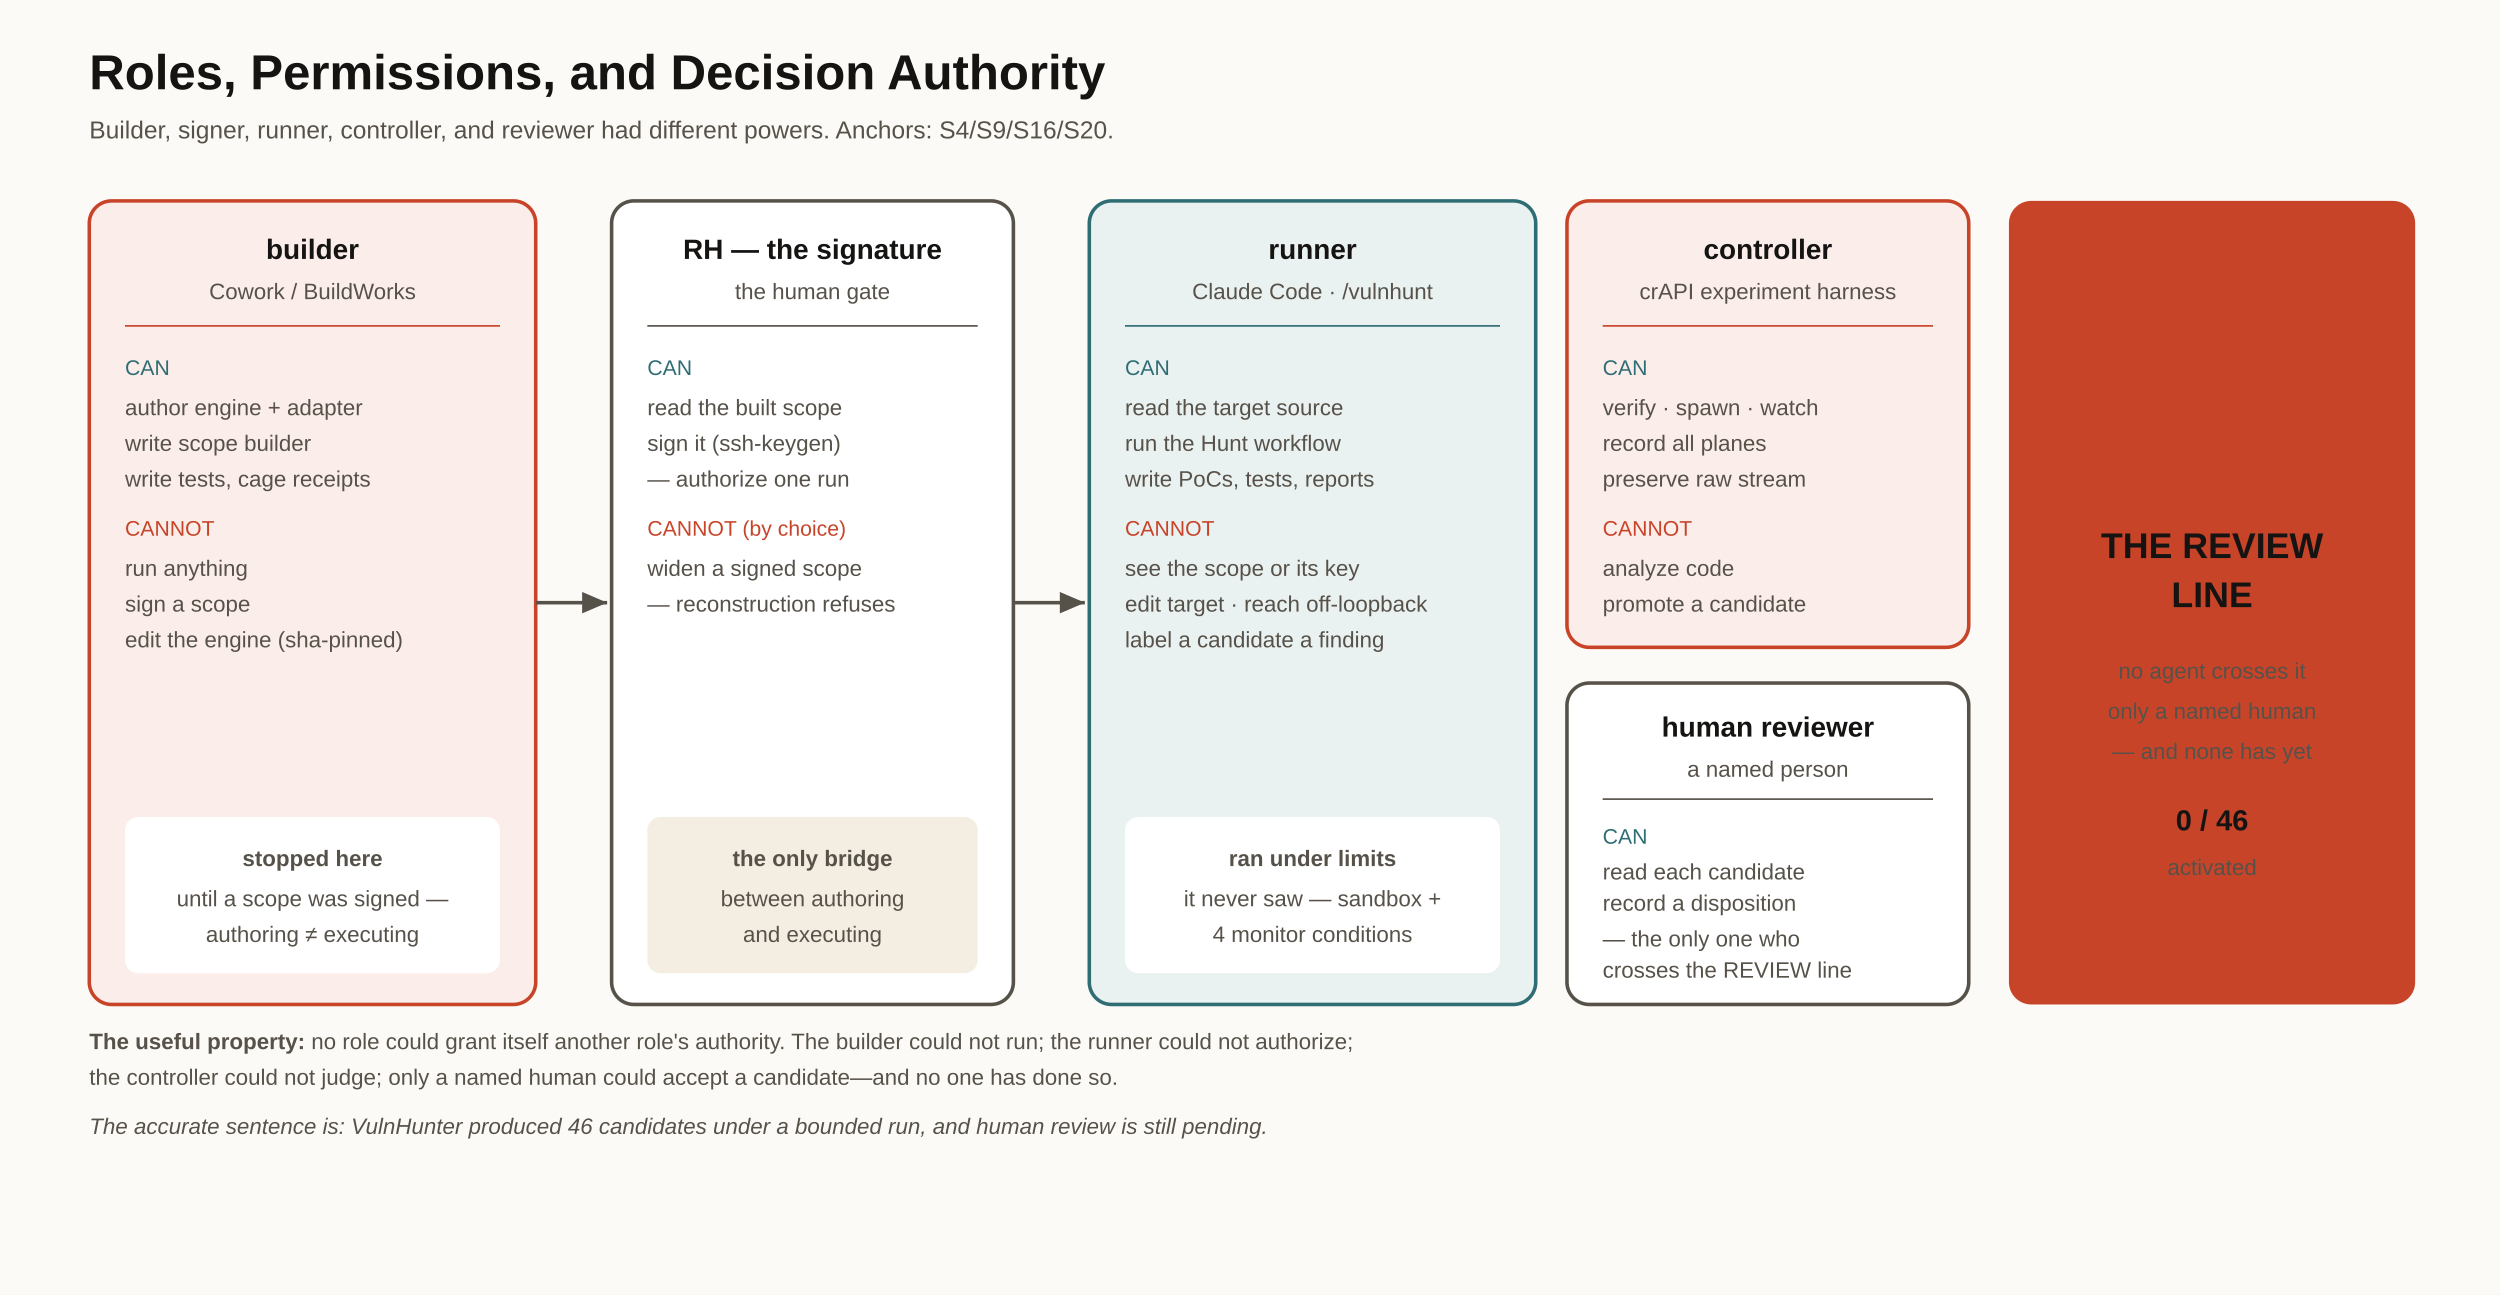
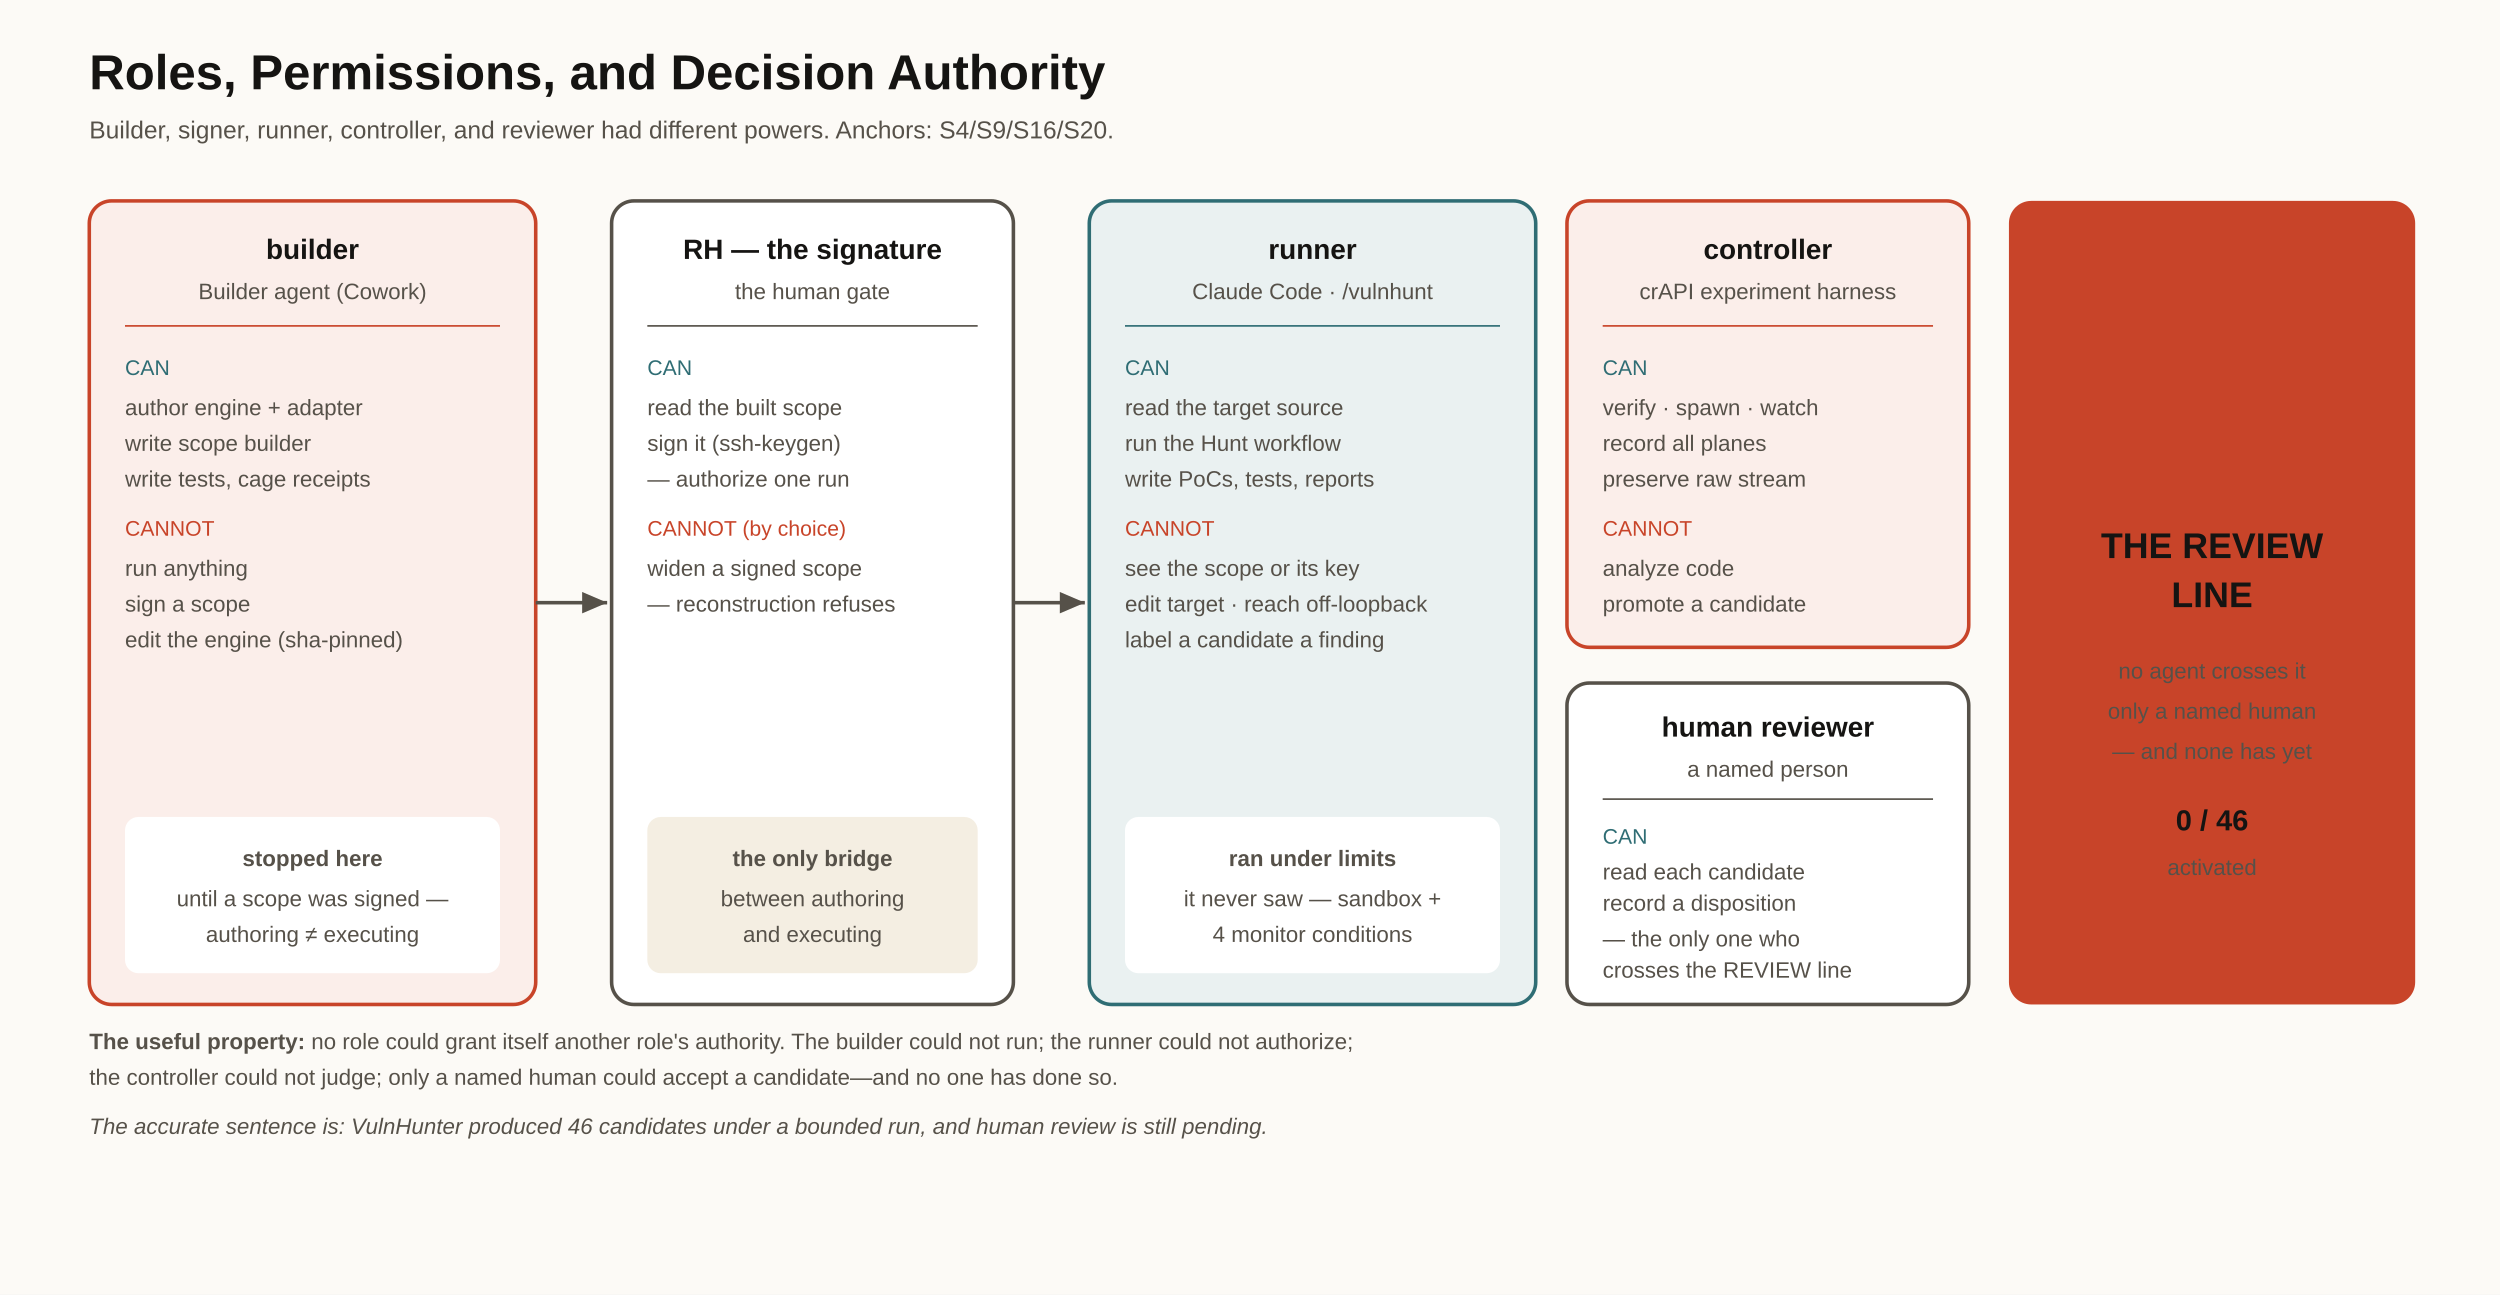
<svg xmlns="http://www.w3.org/2000/svg" viewBox="0 0 1120 580" font-family="Arial, Helvetica, sans-serif" role="img" aria-labelledby="title-11_trust_authority desc-11_trust_authority">
  <defs>
    <marker id="ar" markerWidth="9" markerHeight="9" refX="7" refY="3" orient="auto">
      <path d="M0,0 L7,3 L0,6 Z" fill="#565149" />
    </marker>
    <style>text{fill:#151412}.h{font-size:22px;font-weight:bold}.sub{font-size:11px;fill:#565149}.lbl{font-size:12.5px;font-weight:bold}.tag{font-size:9px;fill:#9C9388;font-weight:bold}.sm{font-size:10px;fill:#565149}.can{font-size:9.5px;fill:#2F6D74}.cant{font-size:9.5px;fill:#C84429}</style>
  </defs>
  <rect width="1120" height="580" fill="#FCFAF6" />
  <text x="40" y="40" class="h">Roles, Permissions, and Decision Authority</text>
  <text x="40" y="62" class="sub">Builder, signer, runner, controller, and reviewer had different powers. Anchors: S4/S9/S16/S20.</text>
  <g>
    <rect x="40" y="90" width="200" height="360" rx="10" fill="#FBEEEA" stroke="#C84429" stroke-width="1.6" />
    <text x="140" y="116" text-anchor="middle" class="lbl" fill="#C84429">builder</text>
-     <text x="140" y="134" text-anchor="middle" class="sm">Cowork / BuildWorks</text>
+     <text x="140" y="134" text-anchor="middle" class="sm">Builder agent (Cowork)</text>
    <line x1="56" y1="146" x2="224" y2="146" stroke="#C84429" stroke-width="0.75" />
    <text x="56" y="168" class="can">CAN</text>
    <text x="56" y="186" class="sm">author engine + adapter</text>
    <text x="56" y="202" class="sm">write scope builder</text>
    <text x="56" y="218" class="sm">write tests, cage receipts</text>
    <text x="56" y="240" class="cant">CANNOT</text>
    <text x="56" y="258" class="sm">run anything</text>
    <text x="56" y="274" class="sm">sign a scope</text>
    <text x="56" y="290" class="sm">edit the engine (sha-pinned)</text>
    <rect x="56" y="366" width="168" height="70" rx="6" fill="#fff" />
    <text x="140" y="388" text-anchor="middle" class="sm" font-weight="bold">stopped here</text>
    <text x="140" y="406" text-anchor="middle" class="sm">until a scope was signed —</text>
    <text x="140" y="422" text-anchor="middle" class="sm">authoring ≠ executing</text>
    <line x1="240" y1="270" x2="272" y2="270" stroke="#565149" stroke-width="1.6" marker-end="url(#ar)" />
    <rect x="274" y="90" width="180" height="360" rx="10" fill="#fff" stroke="#565149" stroke-width="1.6" />
    <text x="364" y="116" text-anchor="middle" class="lbl">RH — the signature</text>
    <text x="364" y="134" text-anchor="middle" class="sm">the human gate</text>
    <line x1="290" y1="146" x2="438" y2="146" stroke="#565149" stroke-width="0.75" />
    <text x="290" y="168" class="can">CAN</text>
    <text x="290" y="186" class="sm">read the built scope</text>
    <text x="290" y="202" class="sm">sign it (ssh-keygen)</text>
    <text x="290" y="218" class="sm">— authorize one run</text>
    <text x="290" y="240" class="cant">CANNOT (by choice)</text>
    <text x="290" y="258" class="sm">widen a signed scope</text>
    <text x="290" y="274" class="sm">— reconstruction refuses</text>
    <rect x="290" y="366" width="148" height="70" rx="6" fill="#F4EEE2" />
    <text x="364" y="388" text-anchor="middle" class="sm" font-weight="bold">the only bridge</text>
    <text x="364" y="406" text-anchor="middle" class="sm">between authoring</text>
    <text x="364" y="422" text-anchor="middle" class="sm">and executing</text>
    <line x1="454" y1="270" x2="486" y2="270" stroke="#565149" stroke-width="1.6" marker-end="url(#ar)" />
    <rect x="488" y="90" width="200" height="360" rx="10" fill="#EAF1F1" stroke="#2F6D74" stroke-width="1.6" />
    <text x="588" y="116" text-anchor="middle" class="lbl" fill="#2F6D74">runner</text>
    <text x="588" y="134" text-anchor="middle" class="sm">Claude Code · /vulnhunt</text>
    <line x1="504" y1="146" x2="672" y2="146" stroke="#2F6D74" stroke-width="0.75" />
    <text x="504" y="168" class="can">CAN</text>
    <text x="504" y="186" class="sm">read the target source</text>
    <text x="504" y="202" class="sm">run the Hunt workflow</text>
    <text x="504" y="218" class="sm">write PoCs, tests, reports</text>
    <text x="504" y="240" class="cant">CANNOT</text>
    <text x="504" y="258" class="sm">see the scope or its key</text>
    <text x="504" y="274" class="sm">edit target · reach off-loopback</text>
    <text x="504" y="290" class="sm">label a candidate a finding</text>
    <rect x="504" y="366" width="168" height="70" rx="6" fill="#fff" />
    <text x="588" y="388" text-anchor="middle" class="sm" font-weight="bold">ran under limits</text>
    <text x="588" y="406" text-anchor="middle" class="sm">it never saw — sandbox +</text>
    <text x="588" y="422" text-anchor="middle" class="sm">4 monitor conditions</text>
    <rect x="702" y="90" width="180" height="200" rx="10" fill="#FBEEEA" stroke="#C84429" stroke-width="1.6" />
    <text x="792" y="116" text-anchor="middle" class="lbl" fill="#C84429">controller</text>
    <text x="792" y="134" text-anchor="middle" class="sm">crAPI experiment harness</text>
    <line x1="718" y1="146" x2="866" y2="146" stroke="#C84429" stroke-width="0.75" />
    <text x="718" y="168" class="can">CAN</text>
    <text x="718" y="186" class="sm">verify · spawn · watch</text>
    <text x="718" y="202" class="sm">record all planes</text>
    <text x="718" y="218" class="sm">preserve raw stream</text>
    <text x="718" y="240" class="cant">CANNOT</text>
    <text x="718" y="258" class="sm">analyze code</text>
    <text x="718" y="274" class="sm">promote a candidate</text>
    <rect x="702" y="306" width="180" height="144" rx="10" fill="#fff" stroke="#565149" stroke-width="1.6" />
    <text x="792" y="330" text-anchor="middle" class="lbl">human reviewer</text>
    <text x="792" y="348" text-anchor="middle" class="sm">a named person</text>
    <line x1="718" y1="358" x2="866" y2="358" stroke="#565149" stroke-width="0.75" />
    <text x="718" y="378" class="can">CAN</text>
    <text x="718" y="394" class="sm">read each candidate</text>
    <text x="718" y="408" class="sm">record a disposition</text>
    <text x="718" y="424" class="sm">— the only one who</text>
    <text x="718" y="438" class="sm">crosses the REVIEW line</text>
  </g>
  <rect x="900" y="90" width="182" height="360" rx="10" fill="#C84429" />
  <text x="991" y="250" text-anchor="middle" font-size="16" font-weight="bold" fill="#fff" transform="rotate(0 991 250)">THE REVIEW</text>
  <text x="991" y="272" text-anchor="middle" font-size="16" font-weight="bold" fill="#fff">LINE</text>
  <text x="991" y="304" text-anchor="middle" class="sm" fill="#fff">no agent crosses it</text>
  <text x="991" y="322" text-anchor="middle" class="sm" fill="#fff">only a named human</text>
  <text x="991" y="340" text-anchor="middle" class="sm" fill="#fff">— and none has yet</text>
  <text x="991" y="372" text-anchor="middle" font-size="13" font-weight="bold" fill="#fff">0 / 46</text>
  <text x="991" y="392" text-anchor="middle" class="sm" fill="#fff">activated</text>
  <text x="40" y="470" class="sm">
    <tspan font-weight="bold">The useful property:</tspan> no role could grant itself another role's authority. The builder could not run; the runner could not authorize;</text>
  <text x="40" y="486" class="sm">the controller could not judge; only a named human could accept a candidate—and no one has done so.</text>
  <text x="40" y="508" class="sm" font-style="italic">The accurate sentence is: VulnHunter produced 46 candidates under a bounded run, and human review is still pending.</text>
</svg>
